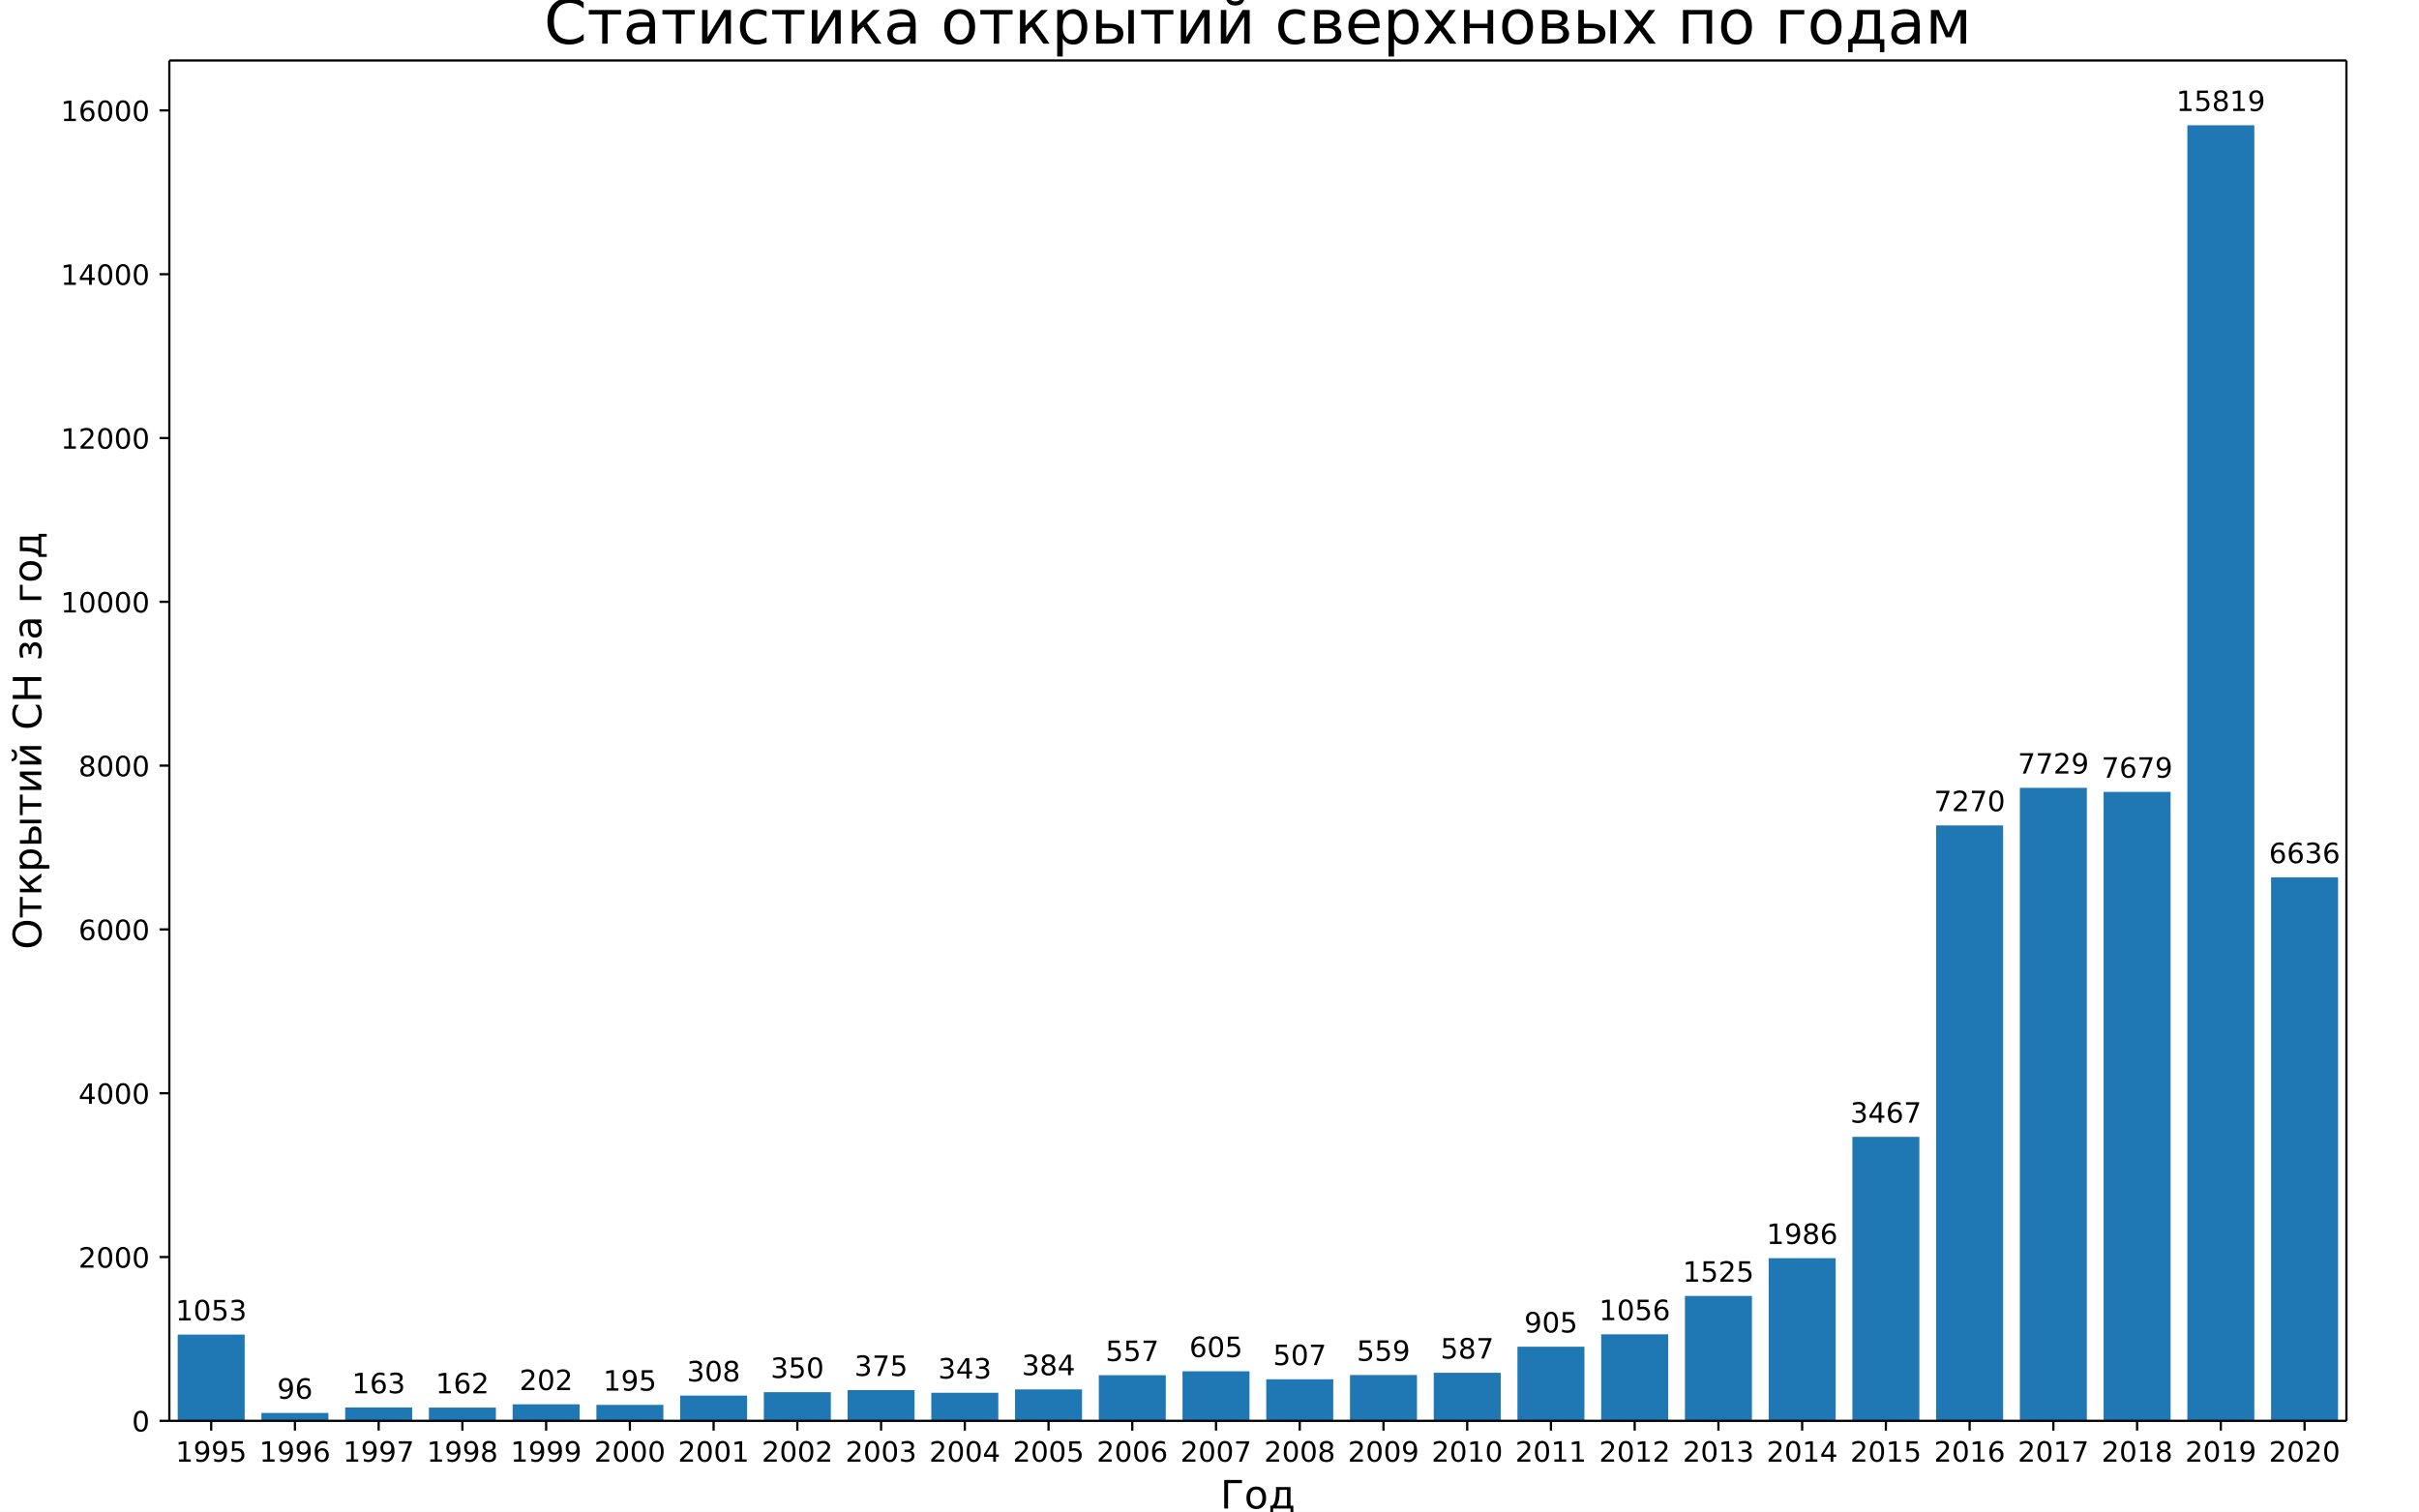
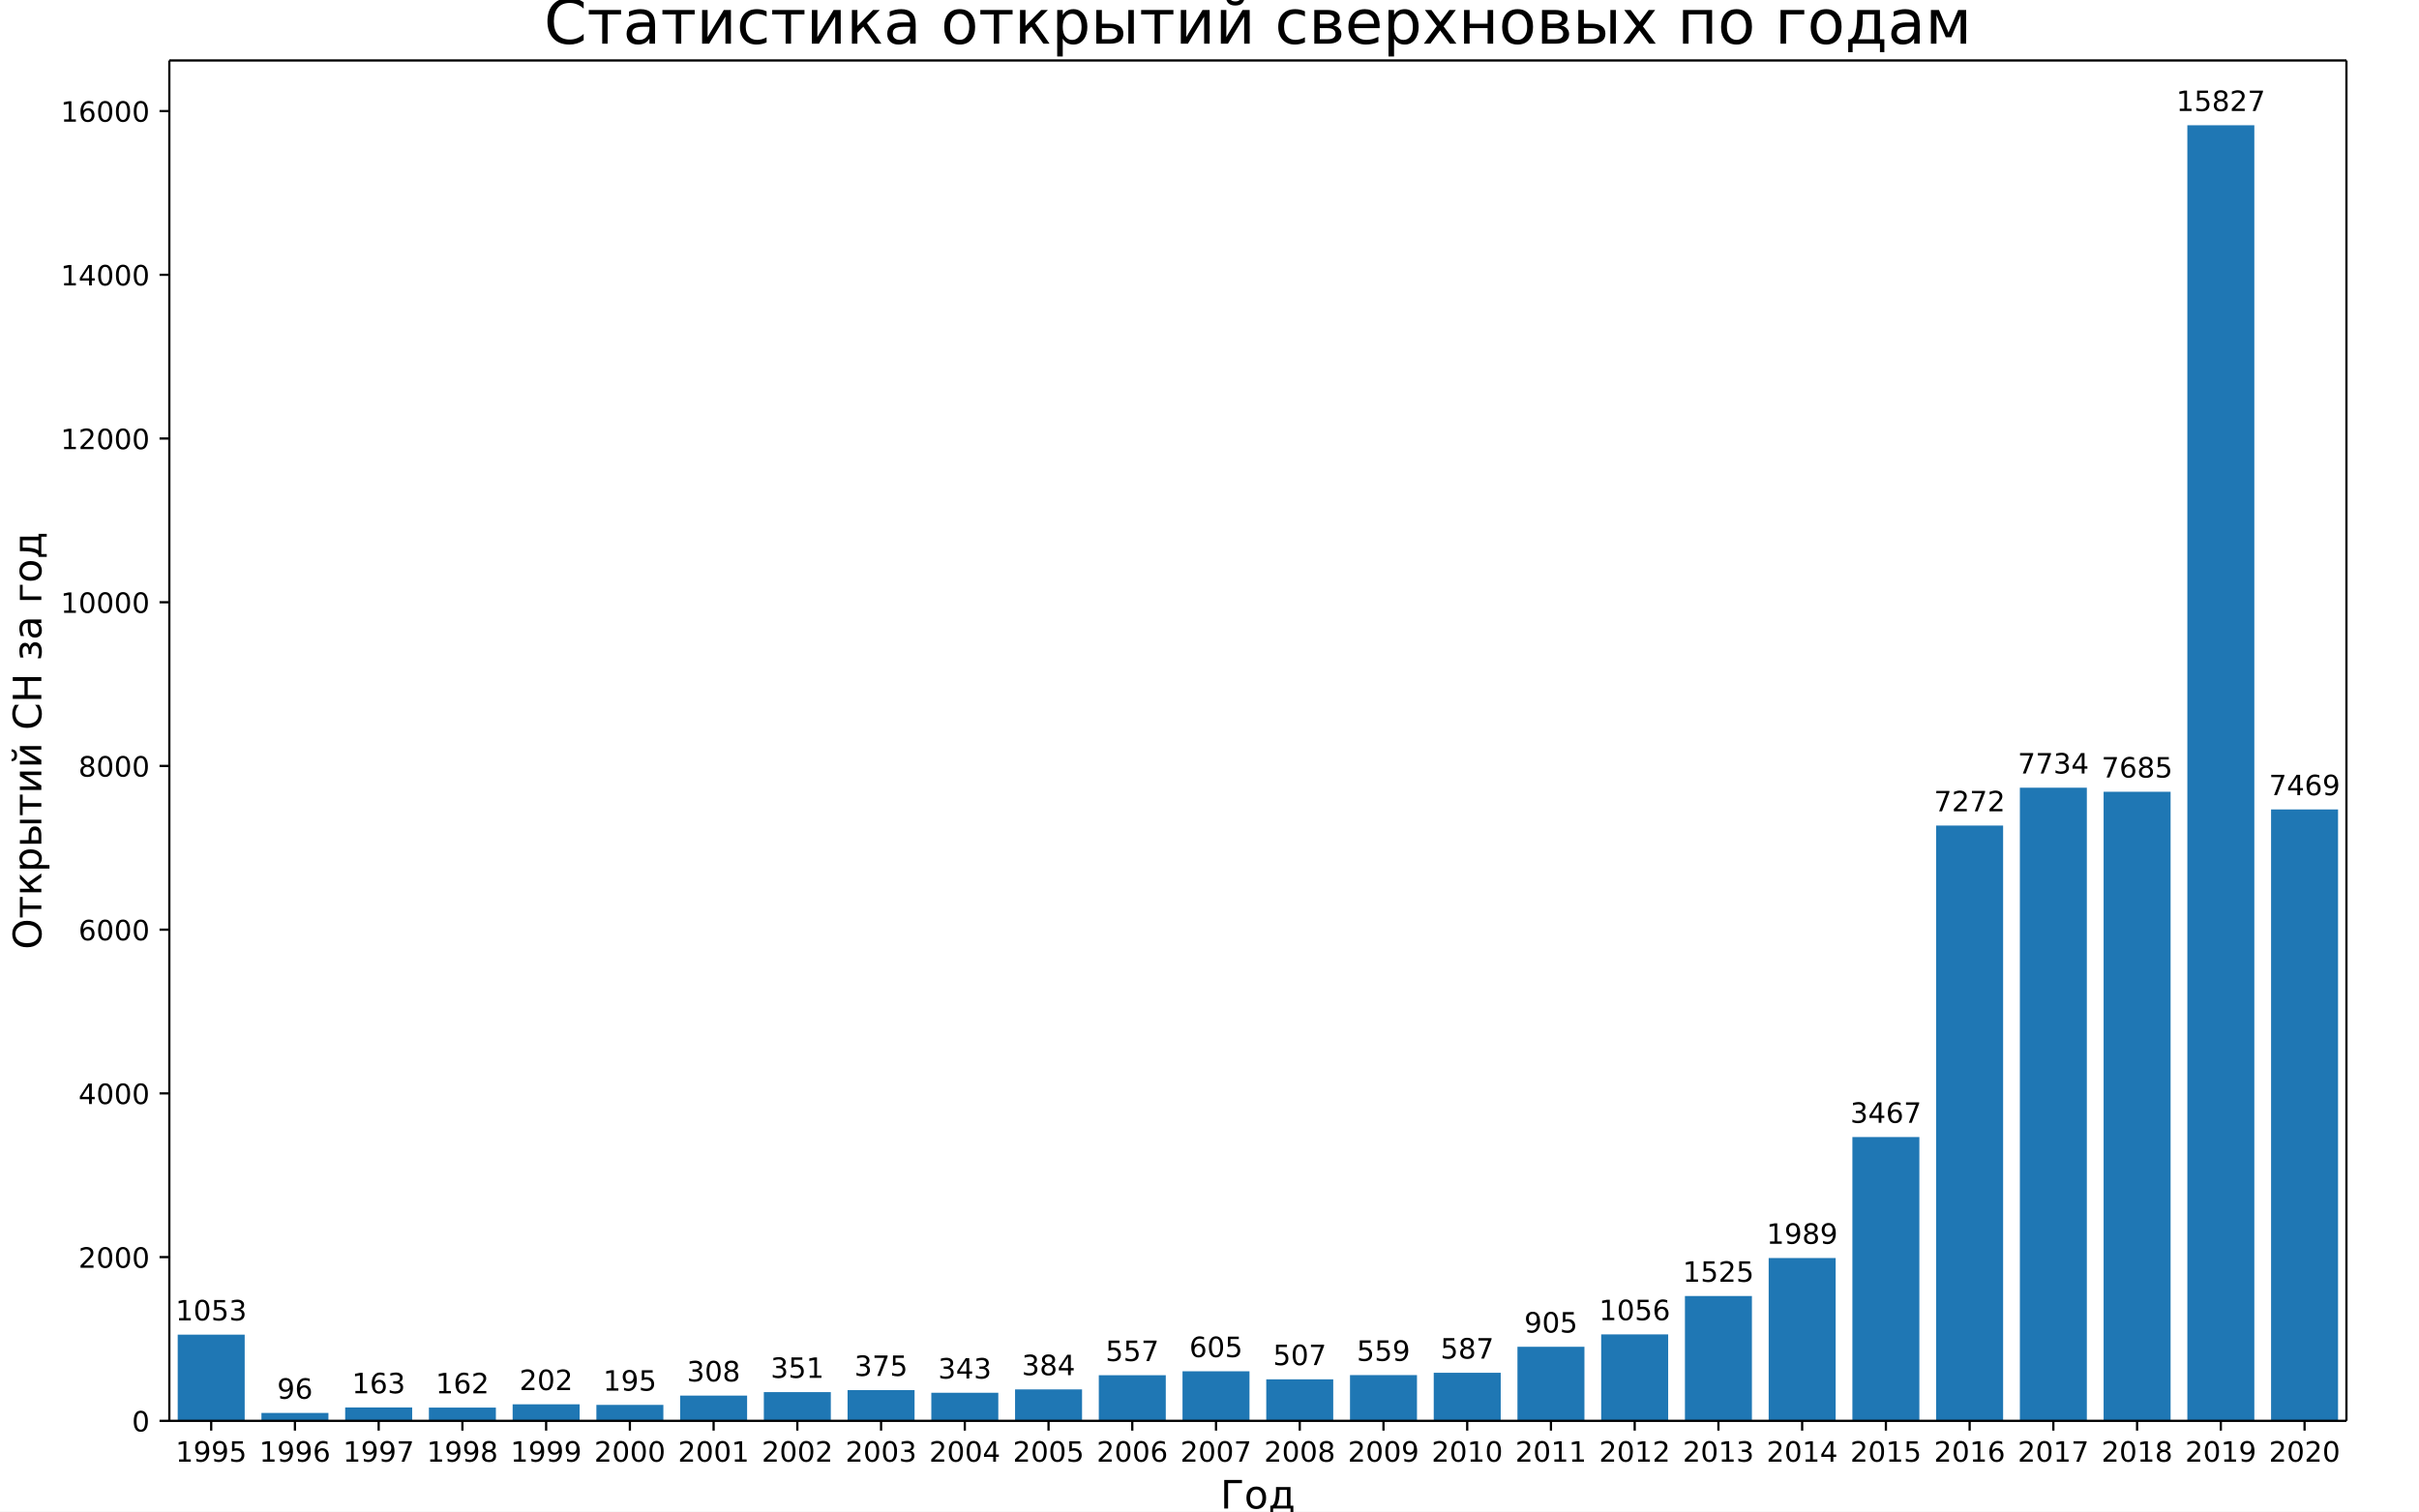
<svg xmlns="http://www.w3.org/2000/svg" xmlns:xlink="http://www.w3.org/1999/xlink" width="864pt" height="540pt" version="1.1" viewBox="0 0 864 540">
  <defs>
    <style type="text/css">*{stroke-linecap:butt;stroke-linejoin:round;}</style>
  </defs>
  <path d="m0 540h864v-540h-864z" fill="#fff" />
  <path d="m60.48 507.6h777.6v-486h-777.6z" fill="#fff" />
-   <path d="m63.471 507.6h23.926v-30.81h-23.926z" clip-path="url(#a)" fill="#1f77b4" />
-   <path d="m93.378 507.6h23.926v-2.809h-23.926z" clip-path="url(#a)" fill="#1f77b4" />
-   <path d="m123.29 507.6h23.926v-4.769h-23.926z" clip-path="url(#a)" fill="#1f77b4" />
-   <path d="m153.19 507.6h23.926v-4.74h-23.926z" clip-path="url(#a)" fill="#1f77b4" />
-   <path d="m183.1 507.6h23.926v-5.91h-23.926z" clip-path="url(#a)" fill="#1f77b4" />
-   <path d="m213.01 507.6h23.926v-5.706h-23.926z" clip-path="url(#a)" fill="#1f77b4" />
-   <path d="m242.92 507.6h23.926v-9.012h-23.926z" clip-path="url(#a)" fill="#1f77b4" />
-   <path d="m272.82 507.6h23.926v-10.241h-23.926z" clip-path="url(#a)" fill="#1f77b4" />
-   <path d="m302.73 507.6h23.926v-10.972h-23.926z" clip-path="url(#a)" fill="#1f77b4" />
-   <path d="m332.64 507.6h23.926v-10.036h-23.926z" clip-path="url(#a)" fill="#1f77b4" />
-   <path d="m362.55 507.6h23.926v-11.236h-23.926z" clip-path="url(#a)" fill="#1f77b4" />
-   <path d="m392.46 507.6h23.926v-16.298h-23.926z" clip-path="url(#a)" fill="#1f77b4" />
-   <path d="m422.36 507.6h23.926v-17.702h-23.926z" clip-path="url(#a)" fill="#1f77b4" />
-   <path d="m452.27 507.6h23.926v-14.835h-23.926z" clip-path="url(#a)" fill="#1f77b4" />
-   <path d="m482.18 507.6h23.926v-16.356h-23.926z" clip-path="url(#a)" fill="#1f77b4" />
-   <path d="m512.09 507.6h23.926v-17.175h-23.926z" clip-path="url(#a)" fill="#1f77b4" />
-   <path d="m541.99 507.6h23.926v-26.48h-23.926z" clip-path="url(#a)" fill="#1f77b4" />
-   <path d="m571.9 507.6h23.926v-30.898h-23.926z" clip-path="url(#a)" fill="#1f77b4" />
-   <path d="m601.81 507.6h23.926v-44.621h-23.926z" clip-path="url(#a)" fill="#1f77b4" />
-   <path d="m631.72 507.6h23.926v-58.11h-23.926z" clip-path="url(#a)" fill="#1f77b4" />
-   <path d="m661.62 507.6h23.926v-101.44h-23.926z" clip-path="url(#a)" fill="#1f77b4" />
-   <path d="m691.53 507.6h23.926v-212.72h-23.926z" clip-path="url(#a)" fill="#1f77b4" />
-   <path d="m721.44 507.6h23.926v-226.15h-23.926z" clip-path="url(#a)" fill="#1f77b4" />
-   <path d="m751.35 507.6h23.926v-224.68h-23.926z" clip-path="url(#a)" fill="#1f77b4" />
+   <path d="m63.471 507.6h23.926v-30.795h-23.926z" clip-path="url(#a)" fill="#1f77b4" />
+   <path d="m93.378 507.6h23.926v-2.808h-23.926z" clip-path="url(#a)" fill="#1f77b4" />
+   <path d="m123.29 507.6h23.926v-4.767h-23.926z" clip-path="url(#a)" fill="#1f77b4" />
+   <path d="m153.19 507.6h23.926v-4.738h-23.926z" clip-path="url(#a)" fill="#1f77b4" />
+   <path d="m183.1 507.6h23.926v-5.907h-23.926z" clip-path="url(#a)" fill="#1f77b4" />
+   <path d="m213.01 507.6h23.926v-5.703h-23.926z" clip-path="url(#a)" fill="#1f77b4" />
+   <path d="m242.92 507.6h23.926v-9.007h-23.926z" clip-path="url(#a)" fill="#1f77b4" />
+   <path d="m272.82 507.6h23.926v-10.265h-23.926z" clip-path="url(#a)" fill="#1f77b4" />
+   <path d="m302.73 507.6h23.926v-10.967h-23.926z" clip-path="url(#a)" fill="#1f77b4" />
+   <path d="m332.64 507.6h23.926v-10.031h-23.926z" clip-path="url(#a)" fill="#1f77b4" />
+   <path d="m362.55 507.6h23.926v-11.23h-23.926z" clip-path="url(#a)" fill="#1f77b4" />
+   <path d="m392.46 507.6h23.926v-16.289h-23.926z" clip-path="url(#a)" fill="#1f77b4" />
+   <path d="m422.36 507.6h23.926v-17.693h-23.926z" clip-path="url(#a)" fill="#1f77b4" />
+   <path d="m452.27 507.6h23.926v-14.827h-23.926z" clip-path="url(#a)" fill="#1f77b4" />
+   <path d="m482.18 507.6h23.926v-16.348h-23.926z" clip-path="url(#a)" fill="#1f77b4" />
+   <path d="m512.09 507.6h23.926v-17.167h-23.926z" clip-path="url(#a)" fill="#1f77b4" />
+   <path d="m541.99 507.6h23.926v-26.467h-23.926z" clip-path="url(#a)" fill="#1f77b4" />
+   <path d="m571.9 507.6h23.926v-30.882h-23.926z" clip-path="url(#a)" fill="#1f77b4" />
+   <path d="m601.81 507.6h23.926v-44.598h-23.926z" clip-path="url(#a)" fill="#1f77b4" />
+   <path d="m631.72 507.6h23.926v-58.168h-23.926z" clip-path="url(#a)" fill="#1f77b4" />
+   <path d="m661.62 507.6h23.926v-101.39h-23.926z" clip-path="url(#a)" fill="#1f77b4" />
+   <path d="m691.53 507.6h23.926v-212.67h-23.926z" clip-path="url(#a)" fill="#1f77b4" />
+   <path d="m721.44 507.6h23.926v-226.18h-23.926z" clip-path="url(#a)" fill="#1f77b4" />
+   <path d="m751.35 507.6h23.926v-224.75h-23.926z" clip-path="url(#a)" fill="#1f77b4" />
  <path d="m781.26 507.6h23.926v-462.86h-23.926z" clip-path="url(#a)" fill="#1f77b4" />
-   <path d="m811.16 507.6h23.926v-194.17h-23.926z" clip-path="url(#a)" fill="#1f77b4" />
+   <path d="m811.16 507.6h23.926v-218.43h-23.926z" clip-path="url(#a)" fill="#1f77b4" />
  <defs>
    <path id="b" d="m0 0v3.5" stroke="#000" stroke-width=".8" />
  </defs>
  <use x="75.434" y="507.6" stroke="#000000" stroke-width=".8" xlink:href="#b" />
  <text transform="rotate(-0 75.434 522.2)" x="75.434" y="522.198" font-family="DejaVu Sans" font-size="10px" text-anchor="middle">1995</text>
  <use x="105.342" y="507.6" stroke="#000000" stroke-width=".8" xlink:href="#b" />
  <text transform="rotate(-0 105.34 522.2)" x="105.342" y="522.198" font-family="DejaVu Sans" font-size="10px" text-anchor="middle">1996</text>
  <use x="135.249" y="507.6" stroke="#000000" stroke-width=".8" xlink:href="#b" />
  <text transform="rotate(-0 135.25 522.2)" x="135.249" y="522.198" font-family="DejaVu Sans" font-size="10px" text-anchor="middle">1997</text>
  <use x="165.157" y="507.6" stroke="#000000" stroke-width=".8" xlink:href="#b" />
  <text transform="rotate(-0 165.16 522.2)" x="165.157" y="522.198" font-family="DejaVu Sans" font-size="10px" text-anchor="middle">1998</text>
  <use x="195.065" y="507.6" stroke="#000000" stroke-width=".8" xlink:href="#b" />
  <text transform="rotate(-0 195.06 522.2)" x="195.065" y="522.198" font-family="DejaVu Sans" font-size="10px" text-anchor="middle">1999</text>
  <use x="224.972" y="507.6" stroke="#000000" stroke-width=".8" xlink:href="#b" />
  <text transform="rotate(-0 224.97 522.2)" x="224.972" y="522.198" font-family="DejaVu Sans" font-size="10px" text-anchor="middle">2000</text>
  <use x="254.88" y="507.6" stroke="#000000" stroke-width=".8" xlink:href="#b" />
  <text transform="rotate(-0 254.88 522.2)" x="254.88" y="522.198" font-family="DejaVu Sans" font-size="10px" text-anchor="middle">2001</text>
  <use x="284.788" y="507.6" stroke="#000000" stroke-width=".8" xlink:href="#b" />
  <text transform="rotate(-0 284.79 522.2)" x="284.788" y="522.198" font-family="DejaVu Sans" font-size="10px" text-anchor="middle">2002</text>
  <use x="314.695" y="507.6" stroke="#000000" stroke-width=".8" xlink:href="#b" />
  <text transform="rotate(-0 314.7 522.2)" x="314.695" y="522.198" font-family="DejaVu Sans" font-size="10px" text-anchor="middle">2003</text>
  <use x="344.603" y="507.6" stroke="#000000" stroke-width=".8" xlink:href="#b" />
  <text transform="rotate(-0 344.6 522.2)" x="344.603" y="522.198" font-family="DejaVu Sans" font-size="10px" text-anchor="middle">2004</text>
  <use x="374.511" y="507.6" stroke="#000000" stroke-width=".8" xlink:href="#b" />
  <text transform="rotate(-0 374.51 522.2)" x="374.511" y="522.198" font-family="DejaVu Sans" font-size="10px" text-anchor="middle">2005</text>
  <use x="404.418" y="507.6" stroke="#000000" stroke-width=".8" xlink:href="#b" />
  <text transform="rotate(-0 404.42 522.2)" x="404.418" y="522.198" font-family="DejaVu Sans" font-size="10px" text-anchor="middle">2006</text>
  <use x="434.326" y="507.6" stroke="#000000" stroke-width=".8" xlink:href="#b" />
  <text transform="rotate(-0 434.33 522.2)" x="434.326" y="522.198" font-family="DejaVu Sans" font-size="10px" text-anchor="middle">2007</text>
  <use x="464.234" y="507.6" stroke="#000000" stroke-width=".8" xlink:href="#b" />
  <text transform="rotate(-0 464.23 522.2)" x="464.234" y="522.198" font-family="DejaVu Sans" font-size="10px" text-anchor="middle">2008</text>
  <use x="494.142" y="507.6" stroke="#000000" stroke-width=".8" xlink:href="#b" />
  <text transform="rotate(-0 494.14 522.2)" x="494.142" y="522.198" font-family="DejaVu Sans" font-size="10px" text-anchor="middle">2009</text>
  <use x="524.049" y="507.6" stroke="#000000" stroke-width=".8" xlink:href="#b" />
  <text transform="rotate(-0 524.05 522.2)" x="524.049" y="522.198" font-family="DejaVu Sans" font-size="10px" text-anchor="middle">2010</text>
  <use x="553.957" y="507.6" stroke="#000000" stroke-width=".8" xlink:href="#b" />
  <text transform="rotate(-0 553.96 522.2)" x="553.957" y="522.198" font-family="DejaVu Sans" font-size="10px" text-anchor="middle">2011</text>
  <use x="583.865" y="507.6" stroke="#000000" stroke-width=".8" xlink:href="#b" />
  <text transform="rotate(-0 583.86 522.2)" x="583.865" y="522.198" font-family="DejaVu Sans" font-size="10px" text-anchor="middle">2012</text>
  <use x="613.772" y="507.6" stroke="#000000" stroke-width=".8" xlink:href="#b" />
  <text transform="rotate(-0 613.77 522.2)" x="613.772" y="522.198" font-family="DejaVu Sans" font-size="10px" text-anchor="middle">2013</text>
  <use x="643.68" y="507.6" stroke="#000000" stroke-width=".8" xlink:href="#b" />
  <text transform="rotate(-0 643.68 522.2)" x="643.68" y="522.198" font-family="DejaVu Sans" font-size="10px" text-anchor="middle">2014</text>
  <use x="673.588" y="507.6" stroke="#000000" stroke-width=".8" xlink:href="#b" />
  <text transform="rotate(-0 673.59 522.2)" x="673.588" y="522.198" font-family="DejaVu Sans" font-size="10px" text-anchor="middle">2015</text>
  <use x="703.495" y="507.6" stroke="#000000" stroke-width=".8" xlink:href="#b" />
  <text transform="rotate(-0 703.5 522.2)" x="703.495" y="522.198" font-family="DejaVu Sans" font-size="10px" text-anchor="middle">2016</text>
  <use x="733.403" y="507.6" stroke="#000000" stroke-width=".8" xlink:href="#b" />
  <text transform="rotate(-0 733.4 522.2)" x="733.403" y="522.198" font-family="DejaVu Sans" font-size="10px" text-anchor="middle">2017</text>
  <use x="763.311" y="507.6" stroke="#000000" stroke-width=".8" xlink:href="#b" />
  <text transform="rotate(-0 763.31 522.2)" x="763.311" y="522.198" font-family="DejaVu Sans" font-size="10px" text-anchor="middle">2018</text>
  <use x="793.218" y="507.6" stroke="#000000" stroke-width=".8" xlink:href="#b" />
  <text transform="rotate(-0 793.22 522.2)" x="793.218" y="522.198" font-family="DejaVu Sans" font-size="10px" text-anchor="middle">2019</text>
  <use x="823.126" y="507.6" stroke="#000000" stroke-width=".8" xlink:href="#b" />
  <text transform="rotate(-0 823.13 522.2)" x="823.126" y="522.198" font-family="DejaVu Sans" font-size="10px" text-anchor="middle">2020</text>
  <text transform="rotate(-0 449.28 538.92)" x="449.28" y="538.916" font-family="DejaVu Sans" font-size="14px" text-anchor="middle">Год</text>
  <defs>
    <path id="c" d="m0 0h-3.5" stroke="#000" stroke-width=".8" />
  </defs>
  <use x="60.48" y="507.6" stroke="#000000" stroke-width=".8" xlink:href="#c" />
  <text transform="rotate(-0 53.48 511.4)" x="53.48" y="511.399" font-family="DejaVu Sans" font-size="10px" text-anchor="end">0</text>
-   <use x="60.48" y="449.081" stroke="#000000" stroke-width=".8" xlink:href="#c" />
-   <text transform="rotate(-0 53.48 452.88)" x="53.48" y="452.88" font-family="DejaVu Sans" font-size="10px" text-anchor="end">2000</text>
-   <use x="60.48" y="390.562" stroke="#000000" stroke-width=".8" xlink:href="#c" />
-   <text transform="rotate(-0 53.48 394.36)" x="53.48" y="394.361" font-family="DejaVu Sans" font-size="10px" text-anchor="end">4000</text>
-   <use x="60.48" y="332.043" stroke="#000000" stroke-width=".8" xlink:href="#c" />
-   <text transform="rotate(-0 53.48 335.84)" x="53.48" y="335.842" font-family="DejaVu Sans" font-size="10px" text-anchor="end">6000</text>
-   <use x="60.48" y="273.523" stroke="#000000" stroke-width=".8" xlink:href="#c" />
-   <text transform="rotate(-0 53.48 277.32)" x="53.48" y="277.323" font-family="DejaVu Sans" font-size="10px" text-anchor="end">8000</text>
-   <use x="60.48" y="215.004" stroke="#000000" stroke-width=".8" xlink:href="#c" />
-   <text transform="rotate(-0 53.48 218.8)" x="53.48" y="218.804" font-family="DejaVu Sans" font-size="10px" text-anchor="end">10000</text>
-   <use x="60.48" y="156.485" stroke="#000000" stroke-width=".8" xlink:href="#c" />
-   <text transform="rotate(-0 53.48 160.28)" x="53.48" y="160.284" font-family="DejaVu Sans" font-size="10px" text-anchor="end">12000</text>
-   <use x="60.48" y="97.966" stroke="#000000" stroke-width=".8" xlink:href="#c" />
-   <text transform="rotate(-0 53.48 101.77)" x="53.48" y="101.765" font-family="DejaVu Sans" font-size="10px" text-anchor="end">14000</text>
-   <use x="60.48" y="39.447" stroke="#000000" stroke-width=".8" xlink:href="#c" />
-   <text transform="rotate(-0 53.48 43.246)" x="53.48" y="43.246" font-family="DejaVu Sans" font-size="10px" text-anchor="end">16000</text>
+   <use x="60.48" y="449.11" stroke="#000000" stroke-width=".8" xlink:href="#c" />
+   <text transform="rotate(-0 53.48 452.91)" x="53.48" y="452.91" font-family="DejaVu Sans" font-size="10px" text-anchor="end">2000</text>
+   <use x="60.48" y="390.621" stroke="#000000" stroke-width=".8" xlink:href="#c" />
+   <text transform="rotate(-0 53.48 394.42)" x="53.48" y="394.42" font-family="DejaVu Sans" font-size="10px" text-anchor="end">4000</text>
+   <use x="60.48" y="332.131" stroke="#000000" stroke-width=".8" xlink:href="#c" />
+   <text transform="rotate(-0 53.48 335.93)" x="53.48" y="335.931" font-family="DejaVu Sans" font-size="10px" text-anchor="end">6000</text>
+   <use x="60.48" y="273.642" stroke="#000000" stroke-width=".8" xlink:href="#c" />
+   <text transform="rotate(-0 53.48 277.44)" x="53.48" y="277.441" font-family="DejaVu Sans" font-size="10px" text-anchor="end">8000</text>
+   <use x="60.48" y="215.152" stroke="#000000" stroke-width=".8" xlink:href="#c" />
+   <text transform="rotate(-0 53.48 218.95)" x="53.48" y="218.951" font-family="DejaVu Sans" font-size="10px" text-anchor="end">10000</text>
+   <use x="60.48" y="156.663" stroke="#000000" stroke-width=".8" xlink:href="#c" />
+   <text transform="rotate(-0 53.48 160.46)" x="53.48" y="160.462" font-family="DejaVu Sans" font-size="10px" text-anchor="end">12000</text>
+   <use x="60.48" y="98.173" stroke="#000000" stroke-width=".8" xlink:href="#c" />
+   <text transform="rotate(-0 53.48 101.97)" x="53.48" y="101.972" font-family="DejaVu Sans" font-size="10px" text-anchor="end">14000</text>
+   <use x="60.48" y="39.684" stroke="#000000" stroke-width=".8" xlink:href="#c" />
+   <text transform="rotate(-0 53.48 43.483)" x="53.48" y="43.483" font-family="DejaVu Sans" font-size="10px" text-anchor="end">16000</text>
  <text transform="rotate(-90 14.756 264.6)" x="14.756" y="264.6" font-family="DejaVu Sans" font-size="14px" text-anchor="middle">Открытий СН за год</text>
  <path d="m60.48 507.6v-486" fill="none" stroke="#000" stroke-linecap="square" stroke-width=".8" />
  <path d="m838.08 507.6v-486" fill="none" stroke="#000" stroke-linecap="square" stroke-width=".8" />
  <path d="m60.48 507.6h777.6" fill="none" stroke="#000" stroke-linecap="square" stroke-width=".8" />
  <path d="m60.48 21.6h777.6" fill="none" stroke="#000" stroke-linecap="square" stroke-width=".8" />
-   <text transform="rotate(-0 75.434 471.71)" x="75.434" y="471.71" font-family="DejaVu Sans" font-size="10px" text-anchor="middle">1053</text>
-   <text transform="rotate(-0 105.34 499.71)" x="105.342" y="499.711" font-family="DejaVu Sans" font-size="10px" text-anchor="middle">96</text>
-   <text transform="rotate(-0 135.25 497.75)" x="135.249" y="497.751" font-family="DejaVu Sans" font-size="10px" text-anchor="middle">163</text>
-   <text transform="rotate(-0 165.16 497.78)" x="165.157" y="497.78" font-family="DejaVu Sans" font-size="10px" text-anchor="middle">162</text>
-   <text transform="rotate(-0 195.06 496.61)" x="195.065" y="496.61" font-family="DejaVu Sans" font-size="10px" text-anchor="middle">202</text>
-   <text transform="rotate(-0 224.97 496.81)" x="224.972" y="496.815" font-family="DejaVu Sans" font-size="10px" text-anchor="middle">195</text>
-   <text transform="rotate(-0 254.88 493.51)" x="254.88" y="493.508" font-family="DejaVu Sans" font-size="10px" text-anchor="middle">308</text>
-   <text transform="rotate(-0 284.79 492.28)" x="284.788" y="492.279" font-family="DejaVu Sans" font-size="10px" text-anchor="middle">350</text>
-   <text transform="rotate(-0 314.7 491.55)" x="314.695" y="491.548" font-family="DejaVu Sans" font-size="10px" text-anchor="middle">375</text>
-   <text transform="rotate(-0 344.6 492.48)" x="344.603" y="492.484" font-family="DejaVu Sans" font-size="10px" text-anchor="middle">343</text>
-   <text transform="rotate(-0 374.51 491.28)" x="374.511" y="491.285" font-family="DejaVu Sans" font-size="10px" text-anchor="middle">384</text>
-   <text transform="rotate(-0 404.42 486.22)" x="404.418" y="486.223" font-family="DejaVu Sans" font-size="10px" text-anchor="middle">557</text>
-   <text transform="rotate(-0 434.33 484.82)" x="434.326" y="484.818" font-family="DejaVu Sans" font-size="10px" text-anchor="middle">605</text>
-   <text transform="rotate(-0 464.23 487.69)" x="464.234" y="487.686" font-family="DejaVu Sans" font-size="10px" text-anchor="middle">507</text>
-   <text transform="rotate(-0 494.14 486.16)" x="494.142" y="486.164" font-family="DejaVu Sans" font-size="10px" text-anchor="middle">559</text>
-   <text transform="rotate(-0 524.05 485.34)" x="524.049" y="485.345" font-family="DejaVu Sans" font-size="10px" text-anchor="middle">587</text>
-   <text transform="rotate(-0 553.96 476.04)" x="553.957" y="476.04" font-family="DejaVu Sans" font-size="10px" text-anchor="middle">905</text>
-   <text transform="rotate(-0 583.86 471.62)" x="583.865" y="471.622" font-family="DejaVu Sans" font-size="10px" text-anchor="middle">1056</text>
-   <text transform="rotate(-0 613.77 457.9)" x="613.772" y="457.899" font-family="DejaVu Sans" font-size="10px" text-anchor="middle">1525</text>
-   <text transform="rotate(-0 643.68 444.41)" x="643.68" y="444.411" font-family="DejaVu Sans" font-size="10px" text-anchor="middle">1986</text>
-   <text transform="rotate(-0 673.59 401.08)" x="673.588" y="401.077" font-family="DejaVu Sans" font-size="10px" text-anchor="middle">3467</text>
-   <text transform="rotate(-0 703.5 289.8)" x="703.495" y="289.803" font-family="DejaVu Sans" font-size="10px" text-anchor="middle">7270</text>
-   <text transform="rotate(-0 733.4 276.37)" x="733.403" y="276.373" font-family="DejaVu Sans" font-size="10px" text-anchor="middle">7729</text>
-   <text transform="rotate(-0 763.31 277.84)" x="763.311" y="277.836" font-family="DejaVu Sans" font-size="10px" text-anchor="middle">7679</text>
-   <text transform="rotate(-0 793.22 39.663)" x="793.218" y="39.663" font-family="DejaVu Sans" font-size="10px" text-anchor="middle">15819</text>
-   <text transform="rotate(-0 823.13 308.35)" x="823.126" y="308.354" font-family="DejaVu Sans" font-size="10px" text-anchor="middle">6636</text>
+   <text transform="rotate(-0 75.434 471.73)" x="75.434" y="471.726" font-family="DejaVu Sans" font-size="10px" text-anchor="middle">1053</text>
+   <text transform="rotate(-0 105.34 499.71)" x="105.342" y="499.713" font-family="DejaVu Sans" font-size="10px" text-anchor="middle">96</text>
+   <text transform="rotate(-0 135.25 497.75)" x="135.249" y="497.753" font-family="DejaVu Sans" font-size="10px" text-anchor="middle">163</text>
+   <text transform="rotate(-0 165.16 497.78)" x="165.157" y="497.783" font-family="DejaVu Sans" font-size="10px" text-anchor="middle">162</text>
+   <text transform="rotate(-0 195.06 496.61)" x="195.065" y="496.613" font-family="DejaVu Sans" font-size="10px" text-anchor="middle">202</text>
+   <text transform="rotate(-0 224.97 496.82)" x="224.972" y="496.818" font-family="DejaVu Sans" font-size="10px" text-anchor="middle">195</text>
+   <text transform="rotate(-0 254.88 493.51)" x="254.88" y="493.513" font-family="DejaVu Sans" font-size="10px" text-anchor="middle">308</text>
+   <text transform="rotate(-0 284.79 492.26)" x="284.788" y="492.255" font-family="DejaVu Sans" font-size="10px" text-anchor="middle">351</text>
+   <text transform="rotate(-0 314.7 491.55)" x="314.695" y="491.554" font-family="DejaVu Sans" font-size="10px" text-anchor="middle">375</text>
+   <text transform="rotate(-0 344.6 492.49)" x="344.603" y="492.489" font-family="DejaVu Sans" font-size="10px" text-anchor="middle">343</text>
+   <text transform="rotate(-0 374.51 491.29)" x="374.511" y="491.29" font-family="DejaVu Sans" font-size="10px" text-anchor="middle">384</text>
+   <text transform="rotate(-0 404.42 486.23)" x="404.418" y="486.231" font-family="DejaVu Sans" font-size="10px" text-anchor="middle">557</text>
+   <text transform="rotate(-0 434.33 484.83)" x="434.326" y="484.827" font-family="DejaVu Sans" font-size="10px" text-anchor="middle">605</text>
+   <text transform="rotate(-0 464.23 487.69)" x="464.234" y="487.693" font-family="DejaVu Sans" font-size="10px" text-anchor="middle">507</text>
+   <text transform="rotate(-0 494.14 486.17)" x="494.142" y="486.172" font-family="DejaVu Sans" font-size="10px" text-anchor="middle">559</text>
+   <text transform="rotate(-0 524.05 485.35)" x="524.049" y="485.354" font-family="DejaVu Sans" font-size="10px" text-anchor="middle">587</text>
+   <text transform="rotate(-0 553.96 476.05)" x="553.957" y="476.054" font-family="DejaVu Sans" font-size="10px" text-anchor="middle">905</text>
+   <text transform="rotate(-0 583.86 471.64)" x="583.865" y="471.638" font-family="DejaVu Sans" font-size="10px" text-anchor="middle">1056</text>
+   <text transform="rotate(-0 613.77 457.92)" x="613.772" y="457.922" font-family="DejaVu Sans" font-size="10px" text-anchor="middle">1525</text>
+   <text transform="rotate(-0 643.68 444.35)" x="643.68" y="444.352" font-family="DejaVu Sans" font-size="10px" text-anchor="middle">1989</text>
+   <text transform="rotate(-0 673.59 401.13)" x="673.588" y="401.129" font-family="DejaVu Sans" font-size="10px" text-anchor="middle">3467</text>
+   <text transform="rotate(-0 703.5 289.85)" x="703.495" y="289.852" font-family="DejaVu Sans" font-size="10px" text-anchor="middle">7272</text>
+   <text transform="rotate(-0 733.4 276.34)" x="733.403" y="276.341" font-family="DejaVu Sans" font-size="10px" text-anchor="middle">7734</text>
+   <text transform="rotate(-0 763.31 277.77)" x="763.311" y="277.774" font-family="DejaVu Sans" font-size="10px" text-anchor="middle">7685</text>
+   <text transform="rotate(-0 793.22 39.663)" x="793.218" y="39.663" font-family="DejaVu Sans" font-size="10px" text-anchor="middle">15827</text>
+   <text transform="rotate(-0 823.13 284.09)" x="823.126" y="284.091" font-family="DejaVu Sans" font-size="10px" text-anchor="middle">7469</text>
  <text transform="rotate(-0 449.28 15.6)" x="449.28" y="15.6" font-family="DejaVu Sans" font-size="22px" text-anchor="middle">Статистика открытий сверхновых по годам</text>
  <defs>
    <clipPath id="a">
      <rect x="60.48" y="21.6" width="777.6" height="486" />
    </clipPath>
  </defs>
</svg>
